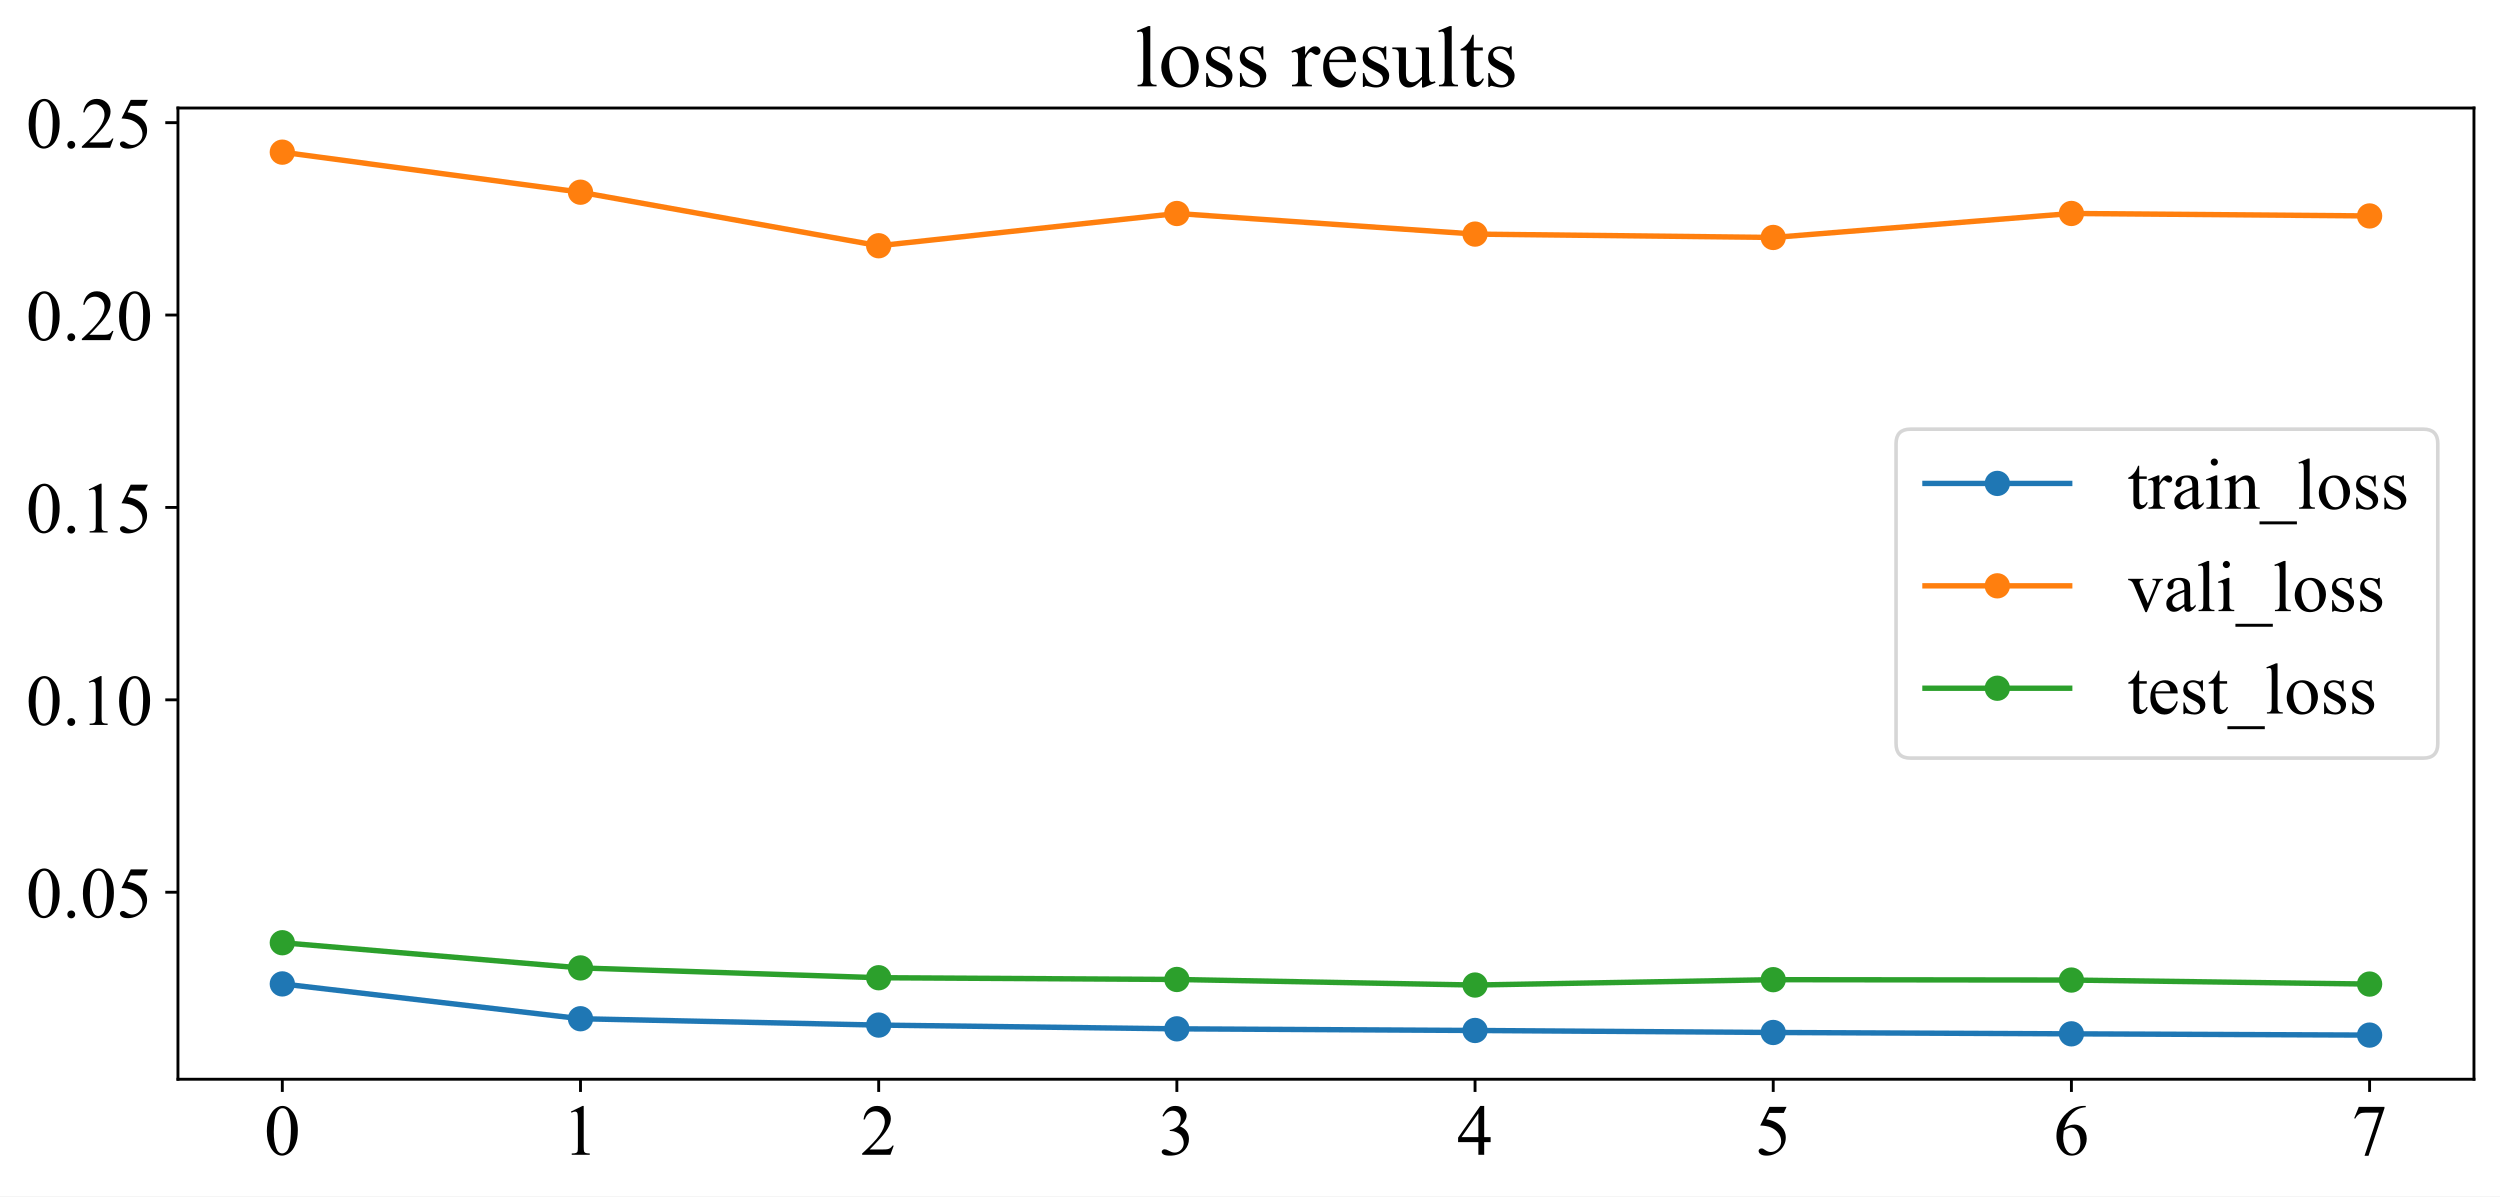
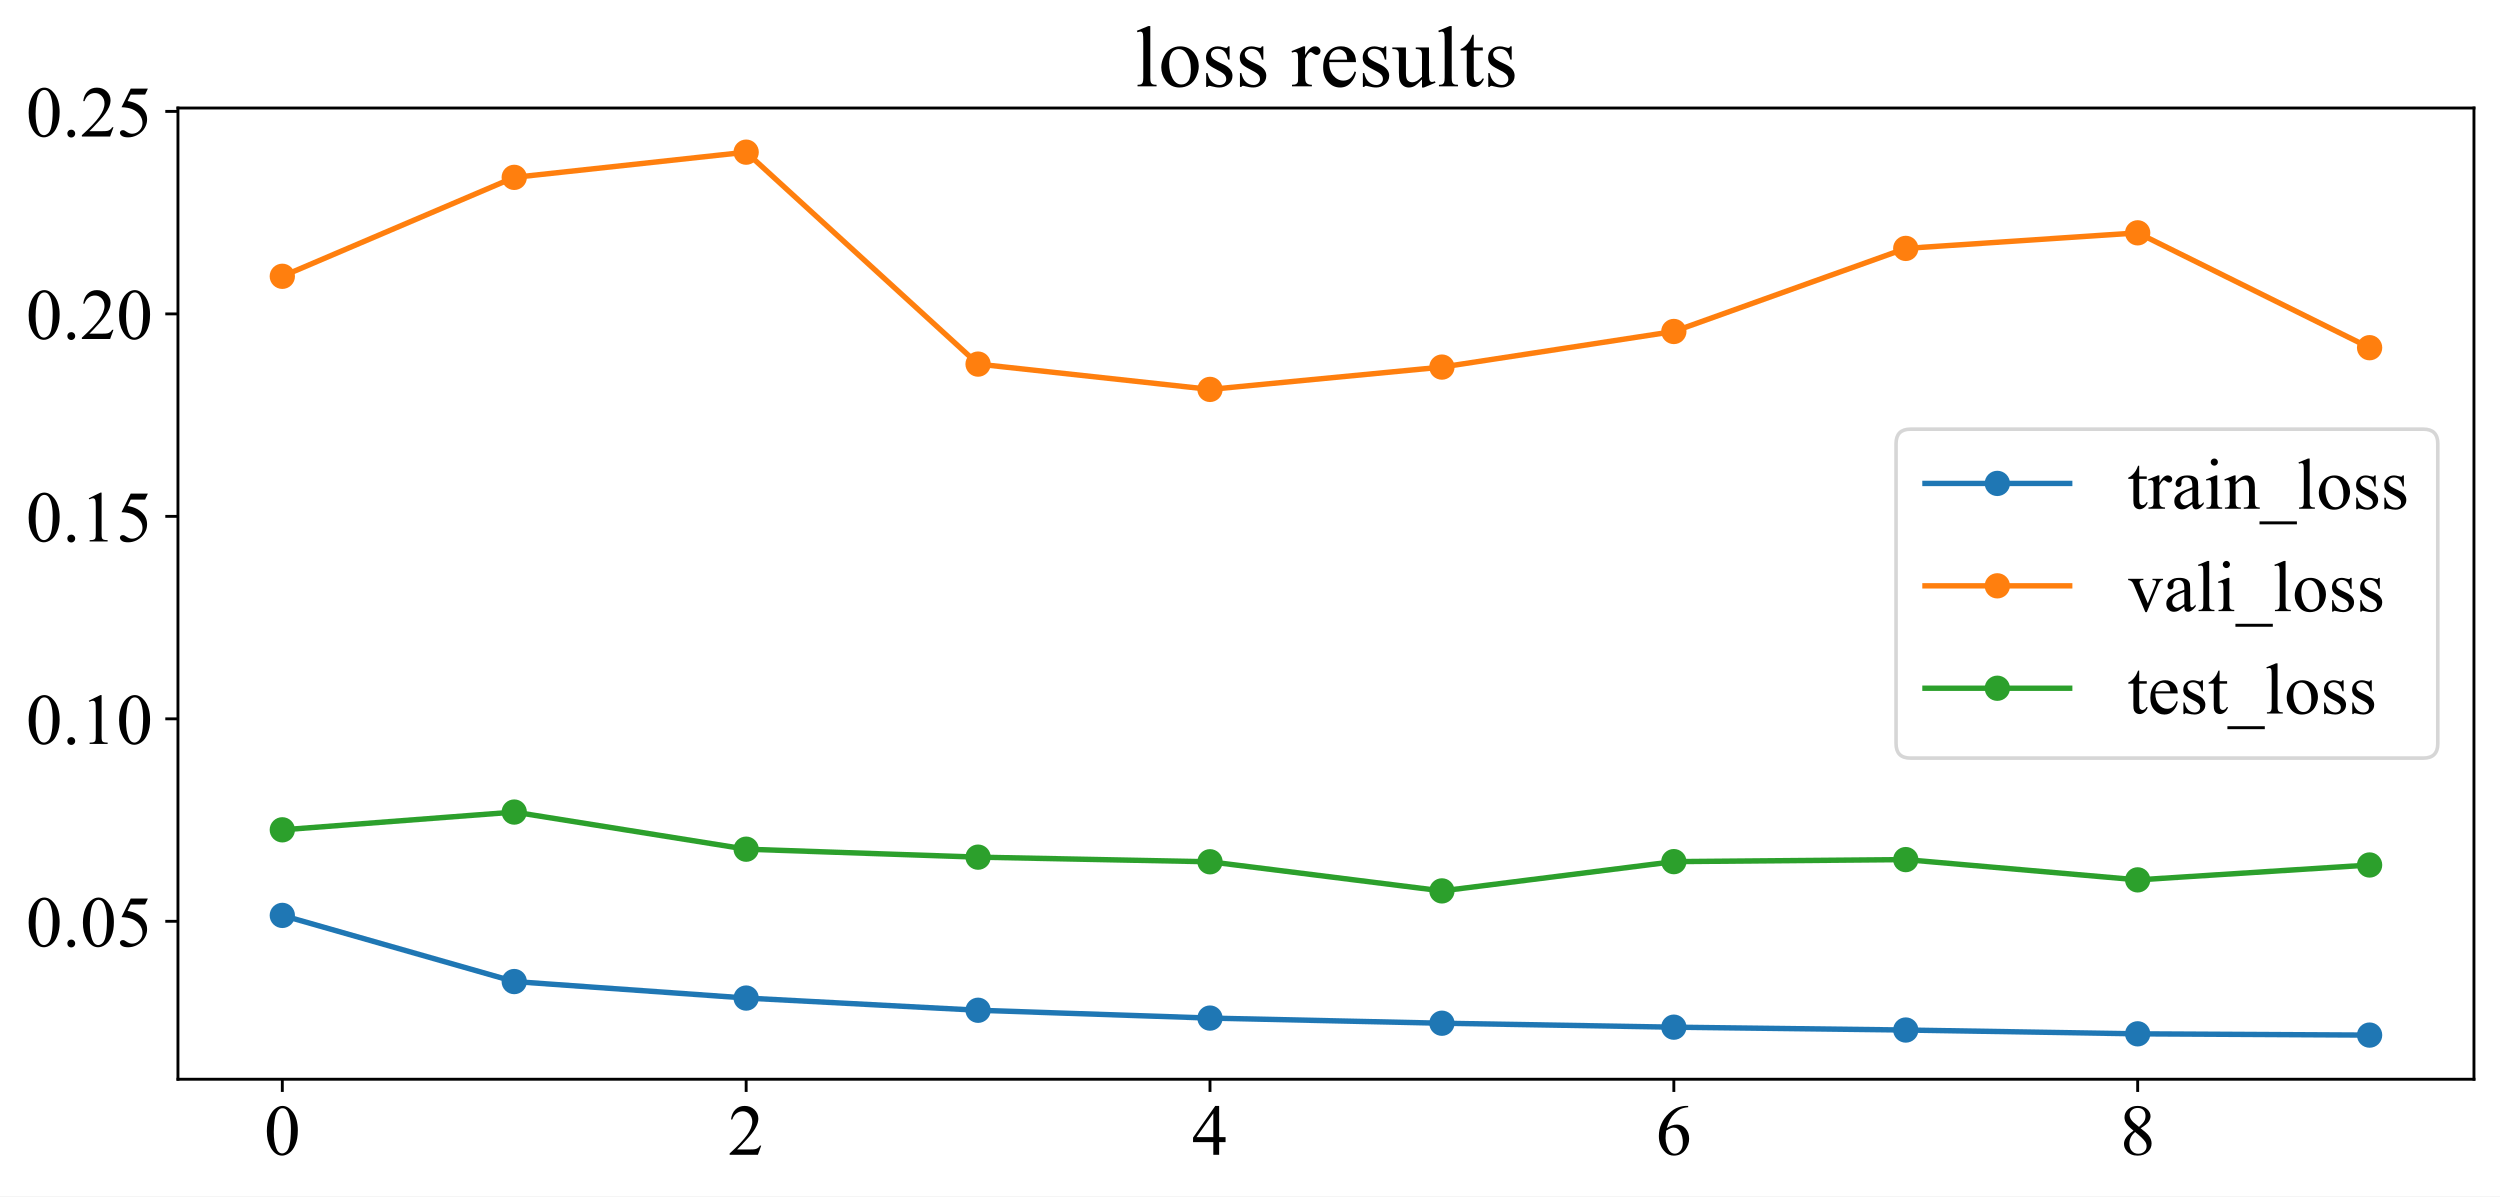
<svg xmlns="http://www.w3.org/2000/svg" xmlns:xlink="http://www.w3.org/1999/xlink" width="691.19pt" height="330.751pt" viewBox="0 0 691.19 330.751" version="1.1">
  <defs>
    <style type="text/css">*{stroke-linejoin: round; stroke-linecap: butt}</style>
  </defs>
  <g id="figure_1">
    <g id="patch_1">
      <path d="M 0 330.751  L 691.19 330.751  L 691.19 0  L 0 0  z " style="fill: #ffffff" />
    </g>
    <g id="axes_1">
      <g id="patch_2">
        <path d="M 49.2 298.385  L 683.99 298.385  L 683.99 29.865  L 49.2 29.865  z " style="fill: #ffffff" />
      </g>
      <g id="matplotlib.axis_1">
        <g id="xtick_1">
          <g id="line2d_1">
            <defs>
-               <path id="mb336180579" d="M 0 0  L 0 3.5  " style="stroke: #000000; stroke-width: 0.8" />
+               <path id="mb02d755577" d="M 0 0  L 0 3.5  " style="stroke: #000000; stroke-width: 0.8" />
            </defs>
            <g>
-               <use xlink:href="#mb336180579" x="78.054" y="298.385" style="stroke: #000000; stroke-width: 0.8" />
+               <use xlink:href="#mb02d755577" x="78.054" y="298.385" style="stroke: #000000; stroke-width: 0.8" />
            </g>
          </g>
          <g id="text_1">
            <g transform="translate(73.05409 319.2725) scale(0.2 -0.2)">
              <defs>
                <path id="TimesNewRomanPSMT-30" d="M 231 2094  Q 231 2819 450 3342  Q 669 3866 1031 4122  Q 1313 4325 1613 4325  Q 2100 4325 2488 3828  Q 2972 3213 2972 2159  Q 2972 1422 2759 906  Q 2547 391 2217 158  Q 1888 -75 1581 -75  Q 975 -75 572 641  Q 231 1244 231 2094  z M 844 2016  Q 844 1141 1059 588  Q 1238 122 1591 122  Q 1759 122 1940 273  Q 2122 425 2216 781  Q 2359 1319 2359 2297  Q 2359 3022 2209 3506  Q 2097 3866 1919 4016  Q 1791 4119 1609 4119  Q 1397 4119 1231 3928  Q 1006 3669 925 3112  Q 844 2556 844 2016  z " transform="scale(0.015625)" />
              </defs>
              <use xlink:href="#TimesNewRomanPSMT-30" />
            </g>
          </g>
        </g>
        <g id="xtick_2">
          <g id="line2d_2">
            <g>
-               <use xlink:href="#mb336180579" x="160.494" y="298.385" style="stroke: #000000; stroke-width: 0.8" />
+               <use xlink:href="#mb02d755577" x="206.294" y="298.385" style="stroke: #000000; stroke-width: 0.8" />
            </g>
          </g>
          <g id="text_2">
-             <g transform="translate(155.4944 319.2725) scale(0.2 -0.2)">
-               <defs>
-                 <path id="TimesNewRomanPSMT-31" d="M 750 3822  L 1781 4325  L 1884 4325  L 1884 747  Q 1884 391 1914 303  Q 1944 216 2037 169  Q 2131 122 2419 116  L 2419 0  L 825 0  L 825 116  Q 1125 122 1212 167  Q 1300 213 1334 289  Q 1369 366 1369 747  L 1369 3034  Q 1369 3497 1338 3628  Q 1316 3728 1258 3775  Q 1200 3822 1119 3822  Q 1003 3822 797 3725  L 750 3822  z " transform="scale(0.015625)" />
-               </defs>
-               <use xlink:href="#TimesNewRomanPSMT-31" />
+             <g transform="translate(201.2945 319.2725) scale(0.2 -0.2)">
+               <defs>
+                 <path id="TimesNewRomanPSMT-32" d="M 2934 816  L 2638 0  L 138 0  L 138 116  Q 1241 1122 1691 1759  Q 2141 2397 2141 2925  Q 2141 3328 1894 3587  Q 1647 3847 1303 3847  Q 991 3847 742 3664  Q 494 3481 375 3128  L 259 3128  Q 338 3706 661 4015  Q 984 4325 1469 4325  Q 1984 4325 2329 3994  Q 2675 3663 2675 3213  Q 2675 2891 2525 2569  Q 2294 2063 1775 1497  Q 997 647 803 472  L 1909 472  Q 2247 472 2383 497  Q 2519 522 2628 598  Q 2738 675 2819 816  L 2934 816  z " transform="scale(0.015625)" />
+               </defs>
+               <use xlink:href="#TimesNewRomanPSMT-32" />
            </g>
          </g>
        </g>
        <g id="xtick_3">
          <g id="line2d_3">
            <g>
-               <use xlink:href="#mb336180579" x="242.935" y="298.385" style="stroke: #000000; stroke-width: 0.8" />
+               <use xlink:href="#mb02d755577" x="334.535" y="298.385" style="stroke: #000000; stroke-width: 0.8" />
            </g>
          </g>
          <g id="text_3">
-             <g transform="translate(237.9346 319.2725) scale(0.2 -0.2)">
-               <defs>
-                 <path id="TimesNewRomanPSMT-32" d="M 2934 816  L 2638 0  L 138 0  L 138 116  Q 1241 1122 1691 1759  Q 2141 2397 2141 2925  Q 2141 3328 1894 3587  Q 1647 3847 1303 3847  Q 991 3847 742 3664  Q 494 3481 375 3128  L 259 3128  Q 338 3706 661 4015  Q 984 4325 1469 4325  Q 1984 4325 2329 3994  Q 2675 3663 2675 3213  Q 2675 2891 2525 2569  Q 2294 2063 1775 1497  Q 997 647 803 472  L 1909 472  Q 2247 472 2383 497  Q 2519 522 2628 598  Q 2738 675 2819 816  L 2934 816  z " transform="scale(0.015625)" />
-               </defs>
-               <use xlink:href="#TimesNewRomanPSMT-32" />
+             <g transform="translate(329.5349 319.2725) scale(0.2 -0.2)">
+               <defs>
+                 <path id="TimesNewRomanPSMT-34" d="M 2978 1563  L 2978 1119  L 2409 1119  L 2409 0  L 1894 0  L 1894 1119  L 100 1119  L 100 1519  L 2066 4325  L 2409 4325  L 2409 1563  L 2978 1563  z M 1894 1563  L 1894 3666  L 406 1563  L 1894 1563  z " transform="scale(0.015625)" />
+               </defs>
+               <use xlink:href="#TimesNewRomanPSMT-34" />
            </g>
          </g>
        </g>
        <g id="xtick_4">
          <g id="line2d_4">
            <g>
-               <use xlink:href="#mb336180579" x="325.375" y="298.385" style="stroke: #000000; stroke-width: 0.8" />
+               <use xlink:href="#mb02d755577" x="462.775" y="298.385" style="stroke: #000000; stroke-width: 0.8" />
            </g>
          </g>
          <g id="text_4">
-             <g transform="translate(320.3749 319.2725) scale(0.2 -0.2)">
-               <defs>
-                 <path id="TimesNewRomanPSMT-33" d="M 325 3431  Q 506 3859 782 4092  Q 1059 4325 1472 4325  Q 1981 4325 2253 3994  Q 2459 3747 2459 3466  Q 2459 3003 1878 2509  Q 2269 2356 2469 2072  Q 2669 1788 2669 1403  Q 2669 853 2319 450  Q 1863 -75 997 -75  Q 569 -75 414 31  Q 259 138 259 259  Q 259 350 332 419  Q 406 488 509 488  Q 588 488 669 463  Q 722 447 909 348  Q 1097 250 1169 231  Q 1284 197 1416 197  Q 1734 197 1970 444  Q 2206 691 2206 1028  Q 2206 1275 2097 1509  Q 2016 1684 1919 1775  Q 1784 1900 1550 2001  Q 1316 2103 1072 2103  L 972 2103  L 972 2197  Q 1219 2228 1467 2375  Q 1716 2522 1828 2728  Q 1941 2934 1941 3181  Q 1941 3503 1739 3701  Q 1538 3900 1238 3900  Q 753 3900 428 3381  L 325 3431  z " transform="scale(0.015625)" />
-               </defs>
-               <use xlink:href="#TimesNewRomanPSMT-33" />
+             <g transform="translate(457.7753 319.2725) scale(0.2 -0.2)">
+               <defs>
+                 <path id="TimesNewRomanPSMT-36" d="M 2869 4325  L 2869 4209  Q 2456 4169 2195 4045  Q 1934 3922 1679 3669  Q 1425 3416 1258 3105  Q 1091 2794 978 2366  Q 1428 2675 1881 2675  Q 2316 2675 2634 2325  Q 2953 1975 2953 1425  Q 2953 894 2631 456  Q 2244 -75 1606 -75  Q 1172 -75 869 213  Q 275 772 275 1663  Q 275 2231 503 2743  Q 731 3256 1154 3653  Q 1578 4050 1965 4187  Q 2353 4325 2688 4325  L 2869 4325  z M 925 2138  Q 869 1716 869 1456  Q 869 1156 980 804  Q 1091 453 1309 247  Q 1469 100 1697 100  Q 1969 100 2183 356  Q 2397 613 2397 1088  Q 2397 1622 2184 2012  Q 1972 2403 1581 2403  Q 1463 2403 1327 2353  Q 1191 2303 925 2138  z " transform="scale(0.015625)" />
+               </defs>
+               <use xlink:href="#TimesNewRomanPSMT-36" />
            </g>
          </g>
        </g>
        <g id="xtick_5">
          <g id="line2d_5">
            <g>
-               <use xlink:href="#mb336180579" x="407.815" y="298.385" style="stroke: #000000; stroke-width: 0.8" />
+               <use xlink:href="#mb02d755577" x="591.016" y="298.385" style="stroke: #000000; stroke-width: 0.8" />
            </g>
          </g>
          <g id="text_5">
-             <g transform="translate(402.8151 319.2725) scale(0.2 -0.2)">
-               <defs>
-                 <path id="TimesNewRomanPSMT-34" d="M 2978 1563  L 2978 1119  L 2409 1119  L 2409 0  L 1894 0  L 1894 1119  L 100 1119  L 100 1519  L 2066 4325  L 2409 4325  L 2409 1563  L 2978 1563  z M 1894 1563  L 1894 3666  L 406 1563  L 1894 1563  z " transform="scale(0.015625)" />
-               </defs>
-               <use xlink:href="#TimesNewRomanPSMT-34" />
-             </g>
-           </g>
-         </g>
-         <g id="xtick_6">
-           <g id="line2d_6">
-             <g>
-               <use xlink:href="#mb336180579" x="490.255" y="298.385" style="stroke: #000000; stroke-width: 0.8" />
-             </g>
-           </g>
-           <g id="text_6">
-             <g transform="translate(485.2554 319.2725) scale(0.2 -0.2)">
-               <defs>
-                 <path id="TimesNewRomanPSMT-35" d="M 2778 4238  L 2534 3706  L 1259 3706  L 981 3138  Q 1809 3016 2294 2522  Q 2709 2097 2709 1522  Q 2709 1188 2573 903  Q 2438 619 2231 419  Q 2025 219 1772 97  Q 1413 -75 1034 -75  Q 653 -75 479 54  Q 306 184 306 341  Q 306 428 378 495  Q 450 563 559 563  Q 641 563 702 538  Q 763 513 909 409  Q 1144 247 1384 247  Q 1750 247 2026 523  Q 2303 800 2303 1197  Q 2303 1581 2056 1914  Q 1809 2247 1375 2428  Q 1034 2569 447 2591  L 1259 4238  L 2778 4238  z " transform="scale(0.015625)" />
-               </defs>
-               <use xlink:href="#TimesNewRomanPSMT-35" />
-             </g>
-           </g>
-         </g>
-         <g id="xtick_7">
-           <g id="line2d_7">
-             <g>
-               <use xlink:href="#mb336180579" x="572.696" y="298.385" style="stroke: #000000; stroke-width: 0.8" />
-             </g>
-           </g>
-           <g id="text_7">
-             <g transform="translate(567.6956 319.2725) scale(0.2 -0.2)">
-               <defs>
-                 <path id="TimesNewRomanPSMT-36" d="M 2869 4325  L 2869 4209  Q 2456 4169 2195 4045  Q 1934 3922 1679 3669  Q 1425 3416 1258 3105  Q 1091 2794 978 2366  Q 1428 2675 1881 2675  Q 2316 2675 2634 2325  Q 2953 1975 2953 1425  Q 2953 894 2631 456  Q 2244 -75 1606 -75  Q 1172 -75 869 213  Q 275 772 275 1663  Q 275 2231 503 2743  Q 731 3256 1154 3653  Q 1578 4050 1965 4187  Q 2353 4325 2688 4325  L 2869 4325  z M 925 2138  Q 869 1716 869 1456  Q 869 1156 980 804  Q 1091 453 1309 247  Q 1469 100 1697 100  Q 1969 100 2183 356  Q 2397 613 2397 1088  Q 2397 1622 2184 2012  Q 1972 2403 1581 2403  Q 1463 2403 1327 2353  Q 1191 2303 925 2138  z " transform="scale(0.015625)" />
-               </defs>
-               <use xlink:href="#TimesNewRomanPSMT-36" />
-             </g>
-           </g>
-         </g>
-         <g id="xtick_8">
-           <g id="line2d_8">
-             <g>
-               <use xlink:href="#mb336180579" x="655.136" y="298.385" style="stroke: #000000; stroke-width: 0.8" />
-             </g>
-           </g>
-           <g id="text_8">
-             <g transform="translate(650.1359 319.2725) scale(0.2 -0.2)">
-               <defs>
-                 <path id="TimesNewRomanPSMT-37" d="M 644 4238  L 2916 4238  L 2916 4119  L 1503 -88  L 1153 -88  L 2419 3728  L 1253 3728  Q 900 3728 750 3644  Q 488 3500 328 3200  L 238 3234  L 644 4238  z " transform="scale(0.015625)" />
-               </defs>
-               <use xlink:href="#TimesNewRomanPSMT-37" />
+             <g transform="translate(586.0157 319.2725) scale(0.2 -0.2)">
+               <defs>
+                 <path id="TimesNewRomanPSMT-38" d="M 1228 2134  Q 725 2547 579 2797  Q 434 3047 434 3316  Q 434 3728 753 4026  Q 1072 4325 1600 4325  Q 2113 4325 2425 4047  Q 2738 3769 2738 3413  Q 2738 3175 2569 2928  Q 2400 2681 1866 2347  Q 2416 1922 2594 1678  Q 2831 1359 2831 1006  Q 2831 559 2490 242  Q 2150 -75 1597 -75  Q 994 -75 656 303  Q 388 606 388 966  Q 388 1247 577 1523  Q 766 1800 1228 2134  z M 1719 2469  Q 2094 2806 2194 3001  Q 2294 3197 2294 3444  Q 2294 3772 2109 3958  Q 1925 4144 1606 4144  Q 1288 4144 1088 3959  Q 888 3775 888 3528  Q 888 3366 970 3203  Q 1053 3041 1206 2894  L 1719 2469  z M 1375 2016  Q 1116 1797 991 1539  Q 866 1281 866 981  Q 866 578 1086 336  Q 1306 94 1647 94  Q 1984 94 2187 284  Q 2391 475 2391 747  Q 2391 972 2272 1150  Q 2050 1481 1375 2016  z " transform="scale(0.015625)" />
+               </defs>
+               <use xlink:href="#TimesNewRomanPSMT-38" />
            </g>
          </g>
        </g>
      </g>
      <g id="matplotlib.axis_2">
        <g id="ytick_1">
-           <g id="line2d_9">
+           <g id="line2d_6">
            <defs>
-               <path id="m13e92a1ecd" d="M 0 0  L -3.5 0  " style="stroke: #000000; stroke-width: 0.8" />
+               <path id="m0431f775ed" d="M 0 0  L -3.5 0  " style="stroke: #000000; stroke-width: 0.8" />
            </defs>
            <g>
-               <use xlink:href="#m13e92a1ecd" x="49.2" y="246.677" style="stroke: #000000; stroke-width: 0.8" />
-             </g>
-           </g>
-           <g id="text_9">
-             <g transform="translate(7.2 253.6205) scale(0.2 -0.2)">
+               <use xlink:href="#m0431f775ed" x="49.2" y="254.72" style="stroke: #000000; stroke-width: 0.8" />
+             </g>
+           </g>
+           <g id="text_6">
+             <g transform="translate(7.2 261.6641) scale(0.2 -0.2)">
              <defs>
                <path id="TimesNewRomanPSMT-2e" d="M 800 606  Q 947 606 1047 504  Q 1147 403 1147 259  Q 1147 116 1045 14  Q 944 -88 800 -88  Q 656 -88 554 14  Q 453 116 453 259  Q 453 406 554 506  Q 656 606 800 606  z " transform="scale(0.015625)" />
+                 <path id="TimesNewRomanPSMT-35" d="M 2778 4238  L 2534 3706  L 1259 3706  L 981 3138  Q 1809 3016 2294 2522  Q 2709 2097 2709 1522  Q 2709 1188 2573 903  Q 2438 619 2231 419  Q 2025 219 1772 97  Q 1413 -75 1034 -75  Q 653 -75 479 54  Q 306 184 306 341  Q 306 428 378 495  Q 450 563 559 563  Q 641 563 702 538  Q 763 513 909 409  Q 1144 247 1384 247  Q 1750 247 2026 523  Q 2303 800 2303 1197  Q 2303 1581 2056 1914  Q 1809 2247 1375 2428  Q 1034 2569 447 2591  L 1259 4238  L 2778 4238  z " transform="scale(0.015625)" />
              </defs>
              <use xlink:href="#TimesNewRomanPSMT-30" />
              <use xlink:href="#TimesNewRomanPSMT-2e" x="50" />
              <use xlink:href="#TimesNewRomanPSMT-30" x="75" />
              <use xlink:href="#TimesNewRomanPSMT-35" x="125" />
            </g>
          </g>
        </g>
        <g id="ytick_2">
-           <g id="line2d_10">
-             <g>
-               <use xlink:href="#m13e92a1ecd" x="49.2" y="193.486" style="stroke: #000000; stroke-width: 0.8" />
-             </g>
-           </g>
-           <g id="text_10">
-             <g transform="translate(7.2 200.4293) scale(0.2 -0.2)">
+           <g id="line2d_7">
+             <g>
+               <use xlink:href="#m0431f775ed" x="49.2" y="198.74" style="stroke: #000000; stroke-width: 0.8" />
+             </g>
+           </g>
+           <g id="text_7">
+             <g transform="translate(7.2 205.684) scale(0.2 -0.2)">
+               <defs>
+                 <path id="TimesNewRomanPSMT-31" d="M 750 3822  L 1781 4325  L 1884 4325  L 1884 747  Q 1884 391 1914 303  Q 1944 216 2037 169  Q 2131 122 2419 116  L 2419 0  L 825 0  L 825 116  Q 1125 122 1212 167  Q 1300 213 1334 289  Q 1369 366 1369 747  L 1369 3034  Q 1369 3497 1338 3628  Q 1316 3728 1258 3775  Q 1200 3822 1119 3822  Q 1003 3822 797 3725  L 750 3822  z " transform="scale(0.015625)" />
+               </defs>
              <use xlink:href="#TimesNewRomanPSMT-30" />
              <use xlink:href="#TimesNewRomanPSMT-2e" x="50" />
              <use xlink:href="#TimesNewRomanPSMT-31" x="75" />
              <use xlink:href="#TimesNewRomanPSMT-30" x="125" />
            </g>
          </g>
        </g>
        <g id="ytick_3">
-           <g id="line2d_11">
-             <g>
-               <use xlink:href="#m13e92a1ecd" x="49.2" y="140.294" style="stroke: #000000; stroke-width: 0.8" />
-             </g>
-           </g>
-           <g id="text_11">
-             <g transform="translate(7.2 147.2381) scale(0.2 -0.2)">
+           <g id="line2d_8">
+             <g>
+               <use xlink:href="#m0431f775ed" x="49.2" y="142.76" style="stroke: #000000; stroke-width: 0.8" />
+             </g>
+           </g>
+           <g id="text_8">
+             <g transform="translate(7.2 149.704) scale(0.2 -0.2)">
              <use xlink:href="#TimesNewRomanPSMT-30" />
              <use xlink:href="#TimesNewRomanPSMT-2e" x="50" />
              <use xlink:href="#TimesNewRomanPSMT-31" x="75" />
              <use xlink:href="#TimesNewRomanPSMT-35" x="125" />
            </g>
          </g>
        </g>
        <g id="ytick_4">
-           <g id="line2d_12">
-             <g>
-               <use xlink:href="#m13e92a1ecd" x="49.2" y="87.103" style="stroke: #000000; stroke-width: 0.8" />
-             </g>
-           </g>
-           <g id="text_12">
-             <g transform="translate(7.2 94.04691) scale(0.2 -0.2)">
+           <g id="line2d_9">
+             <g>
+               <use xlink:href="#m0431f775ed" x="49.2" y="86.78" style="stroke: #000000; stroke-width: 0.8" />
+             </g>
+           </g>
+           <g id="text_9">
+             <g transform="translate(7.2 93.72403) scale(0.2 -0.2)">
              <use xlink:href="#TimesNewRomanPSMT-30" />
              <use xlink:href="#TimesNewRomanPSMT-2e" x="50" />
              <use xlink:href="#TimesNewRomanPSMT-32" x="75" />
              <use xlink:href="#TimesNewRomanPSMT-30" x="125" />
            </g>
          </g>
        </g>
        <g id="ytick_5">
-           <g id="line2d_13">
-             <g>
-               <use xlink:href="#m13e92a1ecd" x="49.2" y="33.912" style="stroke: #000000; stroke-width: 0.8" />
-             </g>
-           </g>
-           <g id="text_13">
-             <g transform="translate(7.2 40.85572) scale(0.2 -0.2)">
+           <g id="line2d_10">
+             <g>
+               <use xlink:href="#m0431f775ed" x="49.2" y="30.8" style="stroke: #000000; stroke-width: 0.8" />
+             </g>
+           </g>
+           <g id="text_10">
+             <g transform="translate(7.2 37.74402) scale(0.2 -0.2)">
              <use xlink:href="#TimesNewRomanPSMT-30" />
              <use xlink:href="#TimesNewRomanPSMT-2e" x="50" />
              <use xlink:href="#TimesNewRomanPSMT-32" x="75" />
              <use xlink:href="#TimesNewRomanPSMT-35" x="125" />
            </g>
          </g>
        </g>
      </g>
-       <g id="line2d_14">
-         <path d="M 78.054 272.028  L 160.494 281.656  L 242.935 283.41  L 325.375 284.446  L 407.815 284.901  L 490.255 285.456  L 572.696 285.83  L 655.136 286.18  " clip-path="url(#p2f3fef5f95)" style="fill: none; stroke: #1f77b4; stroke-width: 1.5; stroke-linecap: square" />
+       <g id="line2d_11">
+         <path d="M 78.054 253.087  L 142.174 271.376  L 206.294 275.94  L 270.415 279.314  L 334.535 281.478  L 398.655 282.897  L 462.775 283.989  L 526.896 284.778  L 591.016 285.828  L 655.136 286.18  " clip-path="url(#p3ea1b16c98)" style="fill: none; stroke: #1f77b4; stroke-width: 1.5; stroke-linecap: square" />
        <defs>
-           <path id="m067b4cfa08" d="M 0 3  C 0.796 3 1.559 2.684 2.121 2.121  C 2.684 1.559 3 0.796 3 0  C 3 -0.796 2.684 -1.559 2.121 -2.121  C 1.559 -2.684 0.796 -3 0 -3  C -0.796 -3 -1.559 -2.684 -2.121 -2.121  C -2.684 -1.559 -3 -0.796 -3 0  C -3 0.796 -2.684 1.559 -2.121 2.121  C -1.559 2.684 -0.796 3 0 3  z " style="stroke: #1f77b4" />
+           <path id="m8e8e28ee5b" d="M 0 3  C 0.796 3 1.559 2.684 2.121 2.121  C 2.684 1.559 3 0.796 3 0  C 3 -0.796 2.684 -1.559 2.121 -2.121  C 1.559 -2.684 0.796 -3 0 -3  C -0.796 -3 -1.559 -2.684 -2.121 -2.121  C -2.684 -1.559 -3 -0.796 -3 0  C -3 0.796 -2.684 1.559 -2.121 2.121  C -1.559 2.684 -0.796 3 0 3  z " style="stroke: #1f77b4" />
        </defs>
-         <g clip-path="url(#p2f3fef5f95)">
-           <use xlink:href="#m067b4cfa08" x="78.054" y="272.028" style="fill: #1f77b4; stroke: #1f77b4" />
-           <use xlink:href="#m067b4cfa08" x="160.494" y="281.656" style="fill: #1f77b4; stroke: #1f77b4" />
-           <use xlink:href="#m067b4cfa08" x="242.935" y="283.41" style="fill: #1f77b4; stroke: #1f77b4" />
-           <use xlink:href="#m067b4cfa08" x="325.375" y="284.446" style="fill: #1f77b4; stroke: #1f77b4" />
-           <use xlink:href="#m067b4cfa08" x="407.815" y="284.901" style="fill: #1f77b4; stroke: #1f77b4" />
-           <use xlink:href="#m067b4cfa08" x="490.255" y="285.456" style="fill: #1f77b4; stroke: #1f77b4" />
-           <use xlink:href="#m067b4cfa08" x="572.696" y="285.83" style="fill: #1f77b4; stroke: #1f77b4" />
-           <use xlink:href="#m067b4cfa08" x="655.136" y="286.18" style="fill: #1f77b4; stroke: #1f77b4" />
-         </g>
-       </g>
-       <g id="line2d_15">
-         <path d="M 78.054 42.07  L 160.494 53.14  L 242.935 67.942  L 325.375 59.027  L 407.815 64.722  L 490.255 65.652  L 572.696 59.017  L 655.136 59.703  " clip-path="url(#p2f3fef5f95)" style="fill: none; stroke: #ff7f0e; stroke-width: 1.5; stroke-linecap: square" />
+         <g clip-path="url(#p3ea1b16c98)">
+           <use xlink:href="#m8e8e28ee5b" x="78.054" y="253.087" style="fill: #1f77b4; stroke: #1f77b4" />
+           <use xlink:href="#m8e8e28ee5b" x="142.174" y="271.376" style="fill: #1f77b4; stroke: #1f77b4" />
+           <use xlink:href="#m8e8e28ee5b" x="206.294" y="275.94" style="fill: #1f77b4; stroke: #1f77b4" />
+           <use xlink:href="#m8e8e28ee5b" x="270.415" y="279.314" style="fill: #1f77b4; stroke: #1f77b4" />
+           <use xlink:href="#m8e8e28ee5b" x="334.535" y="281.478" style="fill: #1f77b4; stroke: #1f77b4" />
+           <use xlink:href="#m8e8e28ee5b" x="398.655" y="282.897" style="fill: #1f77b4; stroke: #1f77b4" />
+           <use xlink:href="#m8e8e28ee5b" x="462.775" y="283.989" style="fill: #1f77b4; stroke: #1f77b4" />
+           <use xlink:href="#m8e8e28ee5b" x="526.896" y="284.778" style="fill: #1f77b4; stroke: #1f77b4" />
+           <use xlink:href="#m8e8e28ee5b" x="591.016" y="285.828" style="fill: #1f77b4; stroke: #1f77b4" />
+           <use xlink:href="#m8e8e28ee5b" x="655.136" y="286.18" style="fill: #1f77b4; stroke: #1f77b4" />
+         </g>
+       </g>
+       <g id="line2d_12">
+         <path d="M 78.054 76.389  L 142.174 49.037  L 206.294 42.07  L 270.415 100.667  L 334.535 107.662  L 398.655 101.491  L 462.775 91.647  L 526.896 68.679  L 591.016 64.373  L 655.136 96.13  " clip-path="url(#p3ea1b16c98)" style="fill: none; stroke: #ff7f0e; stroke-width: 1.5; stroke-linecap: square" />
        <defs>
-           <path id="m6909555079" d="M 0 3  C 0.796 3 1.559 2.684 2.121 2.121  C 2.684 1.559 3 0.796 3 0  C 3 -0.796 2.684 -1.559 2.121 -2.121  C 1.559 -2.684 0.796 -3 0 -3  C -0.796 -3 -1.559 -2.684 -2.121 -2.121  C -2.684 -1.559 -3 -0.796 -3 0  C -3 0.796 -2.684 1.559 -2.121 2.121  C -1.559 2.684 -0.796 3 0 3  z " style="stroke: #ff7f0e" />
+           <path id="m038ac52a9f" d="M 0 3  C 0.796 3 1.559 2.684 2.121 2.121  C 2.684 1.559 3 0.796 3 0  C 3 -0.796 2.684 -1.559 2.121 -2.121  C 1.559 -2.684 0.796 -3 0 -3  C -0.796 -3 -1.559 -2.684 -2.121 -2.121  C -2.684 -1.559 -3 -0.796 -3 0  C -3 0.796 -2.684 1.559 -2.121 2.121  C -1.559 2.684 -0.796 3 0 3  z " style="stroke: #ff7f0e" />
        </defs>
-         <g clip-path="url(#p2f3fef5f95)">
-           <use xlink:href="#m6909555079" x="78.054" y="42.07" style="fill: #ff7f0e; stroke: #ff7f0e" />
-           <use xlink:href="#m6909555079" x="160.494" y="53.14" style="fill: #ff7f0e; stroke: #ff7f0e" />
-           <use xlink:href="#m6909555079" x="242.935" y="67.942" style="fill: #ff7f0e; stroke: #ff7f0e" />
-           <use xlink:href="#m6909555079" x="325.375" y="59.027" style="fill: #ff7f0e; stroke: #ff7f0e" />
-           <use xlink:href="#m6909555079" x="407.815" y="64.722" style="fill: #ff7f0e; stroke: #ff7f0e" />
-           <use xlink:href="#m6909555079" x="490.255" y="65.652" style="fill: #ff7f0e; stroke: #ff7f0e" />
-           <use xlink:href="#m6909555079" x="572.696" y="59.017" style="fill: #ff7f0e; stroke: #ff7f0e" />
-           <use xlink:href="#m6909555079" x="655.136" y="59.703" style="fill: #ff7f0e; stroke: #ff7f0e" />
-         </g>
-       </g>
-       <g id="line2d_16">
-         <path d="M 78.054 260.643  L 160.494 267.609  L 242.935 270.32  L 325.375 270.801  L 407.815 272.34  L 490.255 270.856  L 572.696 270.962  L 655.136 272.072  " clip-path="url(#p2f3fef5f95)" style="fill: none; stroke: #2ca02c; stroke-width: 1.5; stroke-linecap: square" />
+         <g clip-path="url(#p3ea1b16c98)">
+           <use xlink:href="#m038ac52a9f" x="78.054" y="76.389" style="fill: #ff7f0e; stroke: #ff7f0e" />
+           <use xlink:href="#m038ac52a9f" x="142.174" y="49.037" style="fill: #ff7f0e; stroke: #ff7f0e" />
+           <use xlink:href="#m038ac52a9f" x="206.294" y="42.07" style="fill: #ff7f0e; stroke: #ff7f0e" />
+           <use xlink:href="#m038ac52a9f" x="270.415" y="100.667" style="fill: #ff7f0e; stroke: #ff7f0e" />
+           <use xlink:href="#m038ac52a9f" x="334.535" y="107.662" style="fill: #ff7f0e; stroke: #ff7f0e" />
+           <use xlink:href="#m038ac52a9f" x="398.655" y="101.491" style="fill: #ff7f0e; stroke: #ff7f0e" />
+           <use xlink:href="#m038ac52a9f" x="462.775" y="91.647" style="fill: #ff7f0e; stroke: #ff7f0e" />
+           <use xlink:href="#m038ac52a9f" x="526.896" y="68.679" style="fill: #ff7f0e; stroke: #ff7f0e" />
+           <use xlink:href="#m038ac52a9f" x="591.016" y="64.373" style="fill: #ff7f0e; stroke: #ff7f0e" />
+           <use xlink:href="#m038ac52a9f" x="655.136" y="96.13" style="fill: #ff7f0e; stroke: #ff7f0e" />
+         </g>
+       </g>
+       <g id="line2d_13">
+         <path d="M 78.054 229.424  L 142.174 224.516  L 206.294 234.782  L 270.415 236.983  L 334.535 238.263  L 398.655 246.313  L 462.775 238.221  L 526.896 237.659  L 591.016 243.264  L 655.136 239.149  " clip-path="url(#p3ea1b16c98)" style="fill: none; stroke: #2ca02c; stroke-width: 1.5; stroke-linecap: square" />
        <defs>
-           <path id="m7a4fba3655" d="M 0 3  C 0.796 3 1.559 2.684 2.121 2.121  C 2.684 1.559 3 0.796 3 0  C 3 -0.796 2.684 -1.559 2.121 -2.121  C 1.559 -2.684 0.796 -3 0 -3  C -0.796 -3 -1.559 -2.684 -2.121 -2.121  C -2.684 -1.559 -3 -0.796 -3 0  C -3 0.796 -2.684 1.559 -2.121 2.121  C -1.559 2.684 -0.796 3 0 3  z " style="stroke: #2ca02c" />
+           <path id="m2f3aeb2bf8" d="M 0 3  C 0.796 3 1.559 2.684 2.121 2.121  C 2.684 1.559 3 0.796 3 0  C 3 -0.796 2.684 -1.559 2.121 -2.121  C 1.559 -2.684 0.796 -3 0 -3  C -0.796 -3 -1.559 -2.684 -2.121 -2.121  C -2.684 -1.559 -3 -0.796 -3 0  C -3 0.796 -2.684 1.559 -2.121 2.121  C -1.559 2.684 -0.796 3 0 3  z " style="stroke: #2ca02c" />
        </defs>
-         <g clip-path="url(#p2f3fef5f95)">
-           <use xlink:href="#m7a4fba3655" x="78.054" y="260.643" style="fill: #2ca02c; stroke: #2ca02c" />
-           <use xlink:href="#m7a4fba3655" x="160.494" y="267.609" style="fill: #2ca02c; stroke: #2ca02c" />
-           <use xlink:href="#m7a4fba3655" x="242.935" y="270.32" style="fill: #2ca02c; stroke: #2ca02c" />
-           <use xlink:href="#m7a4fba3655" x="325.375" y="270.801" style="fill: #2ca02c; stroke: #2ca02c" />
-           <use xlink:href="#m7a4fba3655" x="407.815" y="272.34" style="fill: #2ca02c; stroke: #2ca02c" />
-           <use xlink:href="#m7a4fba3655" x="490.255" y="270.856" style="fill: #2ca02c; stroke: #2ca02c" />
-           <use xlink:href="#m7a4fba3655" x="572.696" y="270.962" style="fill: #2ca02c; stroke: #2ca02c" />
-           <use xlink:href="#m7a4fba3655" x="655.136" y="272.072" style="fill: #2ca02c; stroke: #2ca02c" />
+         <g clip-path="url(#p3ea1b16c98)">
+           <use xlink:href="#m2f3aeb2bf8" x="78.054" y="229.424" style="fill: #2ca02c; stroke: #2ca02c" />
+           <use xlink:href="#m2f3aeb2bf8" x="142.174" y="224.516" style="fill: #2ca02c; stroke: #2ca02c" />
+           <use xlink:href="#m2f3aeb2bf8" x="206.294" y="234.782" style="fill: #2ca02c; stroke: #2ca02c" />
+           <use xlink:href="#m2f3aeb2bf8" x="270.415" y="236.983" style="fill: #2ca02c; stroke: #2ca02c" />
+           <use xlink:href="#m2f3aeb2bf8" x="334.535" y="238.263" style="fill: #2ca02c; stroke: #2ca02c" />
+           <use xlink:href="#m2f3aeb2bf8" x="398.655" y="246.313" style="fill: #2ca02c; stroke: #2ca02c" />
+           <use xlink:href="#m2f3aeb2bf8" x="462.775" y="238.221" style="fill: #2ca02c; stroke: #2ca02c" />
+           <use xlink:href="#m2f3aeb2bf8" x="526.896" y="237.659" style="fill: #2ca02c; stroke: #2ca02c" />
+           <use xlink:href="#m2f3aeb2bf8" x="591.016" y="243.264" style="fill: #2ca02c; stroke: #2ca02c" />
+           <use xlink:href="#m2f3aeb2bf8" x="655.136" y="239.149" style="fill: #2ca02c; stroke: #2ca02c" />
        </g>
      </g>
      <g id="patch_3">
        <path d="M 49.2 298.385  L 49.2 29.865  " style="fill: none; stroke: #000000; stroke-width: 0.8; stroke-linejoin: miter; stroke-linecap: square" />
      </g>
      <g id="patch_4">
        <path d="M 683.99 298.385  L 683.99 29.865  " style="fill: none; stroke: #000000; stroke-width: 0.8; stroke-linejoin: miter; stroke-linecap: square" />
      </g>
      <g id="patch_5">
        <path d="M 49.2 298.385  L 683.99 298.385  " style="fill: none; stroke: #000000; stroke-width: 0.8; stroke-linejoin: miter; stroke-linecap: square" />
      </g>
      <g id="patch_6">
        <path d="M 49.2 29.865  L 683.99 29.865  " style="fill: none; stroke: #000000; stroke-width: 0.8; stroke-linejoin: miter; stroke-linecap: square" />
      </g>
-       <g id="text_14">
+       <g id="text_11">
        <g transform="translate(313.5888 23.865) scale(0.24 -0.24)">
          <defs>
            <path id="TimesNewRomanPSMT-6c" d="M 1184 4444  L 1184 647  Q 1184 378 1223 290  Q 1263 203 1344 158  Q 1425 113 1647 113  L 1647 0  L 244 0  L 244 113  Q 441 113 512 153  Q 584 194 625 287  Q 666 381 666 647  L 666 3247  Q 666 3731 644 3842  Q 622 3953 573 3993  Q 525 4034 450 4034  Q 369 4034 244 3984  L 191 4094  L 1044 4444  L 1184 4444  z " transform="scale(0.015625)" />
            <path id="TimesNewRomanPSMT-6f" d="M 1600 2947  Q 2250 2947 2644 2453  Q 2978 2031 2978 1484  Q 2978 1100 2793 706  Q 2609 313 2286 112  Q 1963 -88 1566 -88  Q 919 -88 538 428  Q 216 863 216 1403  Q 216 1797 411 2186  Q 606 2575 925 2761  Q 1244 2947 1600 2947  z M 1503 2744  Q 1338 2744 1170 2645  Q 1003 2547 900 2300  Q 797 2053 797 1666  Q 797 1041 1045 587  Q 1294 134 1700 134  Q 2003 134 2200 384  Q 2397 634 2397 1244  Q 2397 2006 2069 2444  Q 1847 2744 1503 2744  z " transform="scale(0.015625)" />
            <path id="TimesNewRomanPSMT-73" d="M 2050 2947  L 2050 1972  L 1947 1972  Q 1828 2431 1642 2597  Q 1456 2763 1169 2763  Q 950 2763 815 2647  Q 681 2531 681 2391  Q 681 2216 781 2091  Q 878 1963 1175 1819  L 1631 1597  Q 2266 1288 2266 781  Q 2266 391 1970 151  Q 1675 -88 1309 -88  Q 1047 -88 709 6  Q 606 38 541 38  Q 469 38 428 -44  L 325 -44  L 325 978  L 428 978  Q 516 541 762 319  Q 1009 97 1316 97  Q 1531 97 1667 223  Q 1803 350 1803 528  Q 1803 744 1651 891  Q 1500 1038 1047 1263  Q 594 1488 453 1669  Q 313 1847 313 2119  Q 313 2472 555 2709  Q 797 2947 1181 2947  Q 1350 2947 1591 2875  Q 1750 2828 1803 2828  Q 1853 2828 1881 2850  Q 1909 2872 1947 2947  L 2050 2947  z " transform="scale(0.015625)" />
            <path id="TimesNewRomanPSMT-20" transform="scale(0.015625)" />
            <path id="TimesNewRomanPSMT-72" d="M 1038 2947  L 1038 2303  Q 1397 2947 1775 2947  Q 1947 2947 2059 2842  Q 2172 2738 2172 2600  Q 2172 2478 2090 2393  Q 2009 2309 1897 2309  Q 1788 2309 1652 2417  Q 1516 2525 1450 2525  Q 1394 2525 1328 2463  Q 1188 2334 1038 2041  L 1038 669  Q 1038 431 1097 309  Q 1138 225 1241 169  Q 1344 113 1538 113  L 1538 0  L 72 0  L 72 113  Q 291 113 397 181  Q 475 231 506 341  Q 522 394 522 644  L 522 1753  Q 522 2253 501 2348  Q 481 2444 426 2487  Q 372 2531 291 2531  Q 194 2531 72 2484  L 41 2597  L 906 2947  L 1038 2947  z " transform="scale(0.015625)" />
            <path id="TimesNewRomanPSMT-65" d="M 681 1784  Q 678 1147 991 784  Q 1303 422 1725 422  Q 2006 422 2214 576  Q 2422 731 2563 1106  L 2659 1044  Q 2594 616 2278 264  Q 1963 -88 1488 -88  Q 972 -88 605 314  Q 238 716 238 1394  Q 238 2128 614 2539  Q 991 2950 1559 2950  Q 2041 2950 2350 2633  Q 2659 2316 2659 1784  L 681 1784  z M 681 1966  L 2006 1966  Q 1991 2241 1941 2353  Q 1863 2528 1708 2628  Q 1553 2728 1384 2728  Q 1125 2728 920 2526  Q 716 2325 681 1966  z " transform="scale(0.015625)" />
            <path id="TimesNewRomanPSMT-75" d="M 2709 2863  L 2709 1128  Q 2709 631 2732 520  Q 2756 409 2807 365  Q 2859 322 2928 322  Q 3025 322 3147 375  L 3191 266  L 2334 -88  L 2194 -88  L 2194 519  Q 1825 119 1631 15  Q 1438 -88 1222 -88  Q 981 -88 804 51  Q 628 191 559 409  Q 491 628 491 1028  L 491 2306  Q 491 2509 447 2587  Q 403 2666 317 2708  Q 231 2750 6 2747  L 6 2863  L 1009 2863  L 1009 947  Q 1009 547 1148 422  Q 1288 297 1484 297  Q 1619 297 1789 381  Q 1959 466 2194 703  L 2194 2325  Q 2194 2569 2105 2655  Q 2016 2741 1734 2747  L 1734 2863  L 2709 2863  z " transform="scale(0.015625)" />
            <path id="TimesNewRomanPSMT-74" d="M 1031 3803  L 1031 2863  L 1700 2863  L 1700 2644  L 1031 2644  L 1031 788  Q 1031 509 1111 412  Q 1191 316 1316 316  Q 1419 316 1516 380  Q 1613 444 1666 569  L 1788 569  Q 1678 263 1478 108  Q 1278 -47 1066 -47  Q 922 -47 784 33  Q 647 113 581 261  Q 516 409 516 719  L 516 2644  L 63 2644  L 63 2747  Q 234 2816 414 2980  Q 594 3144 734 3369  Q 806 3488 934 3803  L 1031 3803  z " transform="scale(0.015625)" />
          </defs>
          <use xlink:href="#TimesNewRomanPSMT-6c" />
          <use xlink:href="#TimesNewRomanPSMT-6f" x="27.783" />
          <use xlink:href="#TimesNewRomanPSMT-73" x="77.783" />
          <use xlink:href="#TimesNewRomanPSMT-73" x="116.699" />
          <use xlink:href="#TimesNewRomanPSMT-20" x="155.615" />
          <use xlink:href="#TimesNewRomanPSMT-72" x="180.615" />
          <use xlink:href="#TimesNewRomanPSMT-65" x="213.916" />
          <use xlink:href="#TimesNewRomanPSMT-73" x="258.301" />
          <use xlink:href="#TimesNewRomanPSMT-75" x="297.217" />
          <use xlink:href="#TimesNewRomanPSMT-6c" x="347.217" />
          <use xlink:href="#TimesNewRomanPSMT-74" x="375" />
          <use xlink:href="#TimesNewRomanPSMT-73" x="402.783" />
        </g>
      </g>
      <g id="legend_1">
        <g id="patch_7">
          <path d="M 528.215 209.598  L 669.99 209.598  Q 673.99 209.598 673.99 205.598  L 673.99 122.652  Q 673.99 118.652 669.99 118.652  L 528.215 118.652  Q 524.215 118.652 524.215 122.652  L 524.215 205.598  Q 524.215 209.598 528.215 209.598  z " style="fill: #ffffff; opacity: 0.8; stroke: #cccccc; stroke-linejoin: miter" />
        </g>
-         <g id="line2d_17">
+         <g id="line2d_14">
          <path d="M 532.215 133.652  L 552.215 133.652  L 572.215 133.652  " style="fill: none; stroke: #1f77b4; stroke-width: 1.5; stroke-linecap: square" />
          <g>
-             <use xlink:href="#m067b4cfa08" x="552.215" y="133.652" style="fill: #1f77b4; stroke: #1f77b4" />
-           </g>
-         </g>
-         <g id="text_15">
+             <use xlink:href="#m8e8e28ee5b" x="552.215" y="133.652" style="fill: #1f77b4; stroke: #1f77b4" />
+           </g>
+         </g>
+         <g id="text_12">
          <g transform="translate(588.215 140.6516) scale(0.2 -0.2)">
            <defs>
              <path id="TimesNewRomanPSMT-61" d="M 1822 413  Q 1381 72 1269 19  Q 1100 -59 909 -59  Q 613 -59 420 144  Q 228 347 228 678  Q 228 888 322 1041  Q 450 1253 767 1440  Q 1084 1628 1822 1897  L 1822 2009  Q 1822 2438 1686 2597  Q 1550 2756 1291 2756  Q 1094 2756 978 2650  Q 859 2544 859 2406  L 866 2225  Q 866 2081 792 2003  Q 719 1925 600 1925  Q 484 1925 411 2006  Q 338 2088 338 2228  Q 338 2497 613 2722  Q 888 2947 1384 2947  Q 1766 2947 2009 2819  Q 2194 2722 2281 2516  Q 2338 2381 2338 1966  L 2338 994  Q 2338 584 2353 492  Q 2369 400 2405 369  Q 2441 338 2488 338  Q 2538 338 2575 359  Q 2641 400 2828 588  L 2828 413  Q 2478 -56 2159 -56  Q 2006 -56 1915 50  Q 1825 156 1822 413  z M 1822 616  L 1822 1706  Q 1350 1519 1213 1441  Q 966 1303 859 1153  Q 753 1003 753 825  Q 753 600 887 451  Q 1022 303 1197 303  Q 1434 303 1822 616  z " transform="scale(0.015625)" />
              <path id="TimesNewRomanPSMT-69" d="M 928 4444  Q 1059 4444 1151 4351  Q 1244 4259 1244 4128  Q 1244 3997 1151 3903  Q 1059 3809 928 3809  Q 797 3809 703 3903  Q 609 3997 609 4128  Q 609 4259 701 4351  Q 794 4444 928 4444  z M 1188 2947  L 1188 647  Q 1188 378 1227 289  Q 1266 200 1342 156  Q 1419 113 1622 113  L 1622 0  L 231 0  L 231 113  Q 441 113 512 153  Q 584 194 626 287  Q 669 381 669 647  L 669 1750  Q 669 2216 641 2353  Q 619 2453 572 2492  Q 525 2531 444 2531  Q 356 2531 231 2484  L 188 2597  L 1050 2947  L 1188 2947  z " transform="scale(0.015625)" />
              <path id="TimesNewRomanPSMT-6e" d="M 1034 2341  Q 1538 2947 1994 2947  Q 2228 2947 2397 2830  Q 2566 2713 2666 2444  Q 2734 2256 2734 1869  L 2734 647  Q 2734 375 2778 278  Q 2813 200 2889 156  Q 2966 113 3172 113  L 3172 0  L 1756 0  L 1756 113  L 1816 113  Q 2016 113 2095 173  Q 2175 234 2206 353  Q 2219 400 2219 647  L 2219 1819  Q 2219 2209 2117 2386  Q 2016 2563 1775 2563  Q 1403 2563 1034 2156  L 1034 647  Q 1034 356 1069 288  Q 1113 197 1189 155  Q 1266 113 1500 113  L 1500 0  L 84 0  L 84 113  L 147 113  Q 366 113 442 223  Q 519 334 519 647  L 519 1709  Q 519 2225 495 2337  Q 472 2450 423 2490  Q 375 2531 294 2531  Q 206 2531 84 2484  L 38 2597  L 900 2947  L 1034 2947  L 1034 2341  z " transform="scale(0.015625)" />
              <path id="TimesNewRomanPSMT-5f" d="M 3256 -1381  L -53 -1381  L -53 -1119  L 3256 -1119  L 3256 -1381  z " transform="scale(0.015625)" />
            </defs>
            <use xlink:href="#TimesNewRomanPSMT-74" />
            <use xlink:href="#TimesNewRomanPSMT-72" x="27.783" />
            <use xlink:href="#TimesNewRomanPSMT-61" x="61.084" />
            <use xlink:href="#TimesNewRomanPSMT-69" x="105.469" />
            <use xlink:href="#TimesNewRomanPSMT-6e" x="133.252" />
            <use xlink:href="#TimesNewRomanPSMT-5f" x="183.252" />
            <use xlink:href="#TimesNewRomanPSMT-6c" x="233.252" />
            <use xlink:href="#TimesNewRomanPSMT-6f" x="261.035" />
            <use xlink:href="#TimesNewRomanPSMT-73" x="311.035" />
            <use xlink:href="#TimesNewRomanPSMT-73" x="349.951" />
          </g>
        </g>
-         <g id="line2d_18">
+         <g id="line2d_15">
          <path d="M 532.215 161.967  L 552.215 161.967  L 572.215 161.967  " style="fill: none; stroke: #ff7f0e; stroke-width: 1.5; stroke-linecap: square" />
          <g>
-             <use xlink:href="#m6909555079" x="552.215" y="161.967" style="fill: #ff7f0e; stroke: #ff7f0e" />
-           </g>
-         </g>
-         <g id="text_16">
+             <use xlink:href="#m038ac52a9f" x="552.215" y="161.967" style="fill: #ff7f0e; stroke: #ff7f0e" />
+           </g>
+         </g>
+         <g id="text_13">
          <g transform="translate(588.215 168.9672) scale(0.2 -0.2)">
            <defs>
              <path id="TimesNewRomanPSMT-76" d="M 53 2863  L 1400 2863  L 1400 2747  L 1313 2747  Q 1191 2747 1127 2687  Q 1063 2628 1063 2528  Q 1063 2419 1128 2269  L 1794 688  L 2463 2328  Q 2534 2503 2534 2594  Q 2534 2638 2509 2666  Q 2475 2713 2422 2730  Q 2369 2747 2206 2747  L 2206 2863  L 3141 2863  L 3141 2747  Q 2978 2734 2916 2681  Q 2806 2588 2719 2369  L 1703 -88  L 1575 -88  L 553 2328  Q 484 2497 421 2570  Q 359 2644 263 2694  Q 209 2722 53 2747  L 53 2863  z " transform="scale(0.015625)" />
            </defs>
            <use xlink:href="#TimesNewRomanPSMT-76" />
            <use xlink:href="#TimesNewRomanPSMT-61" x="50" />
            <use xlink:href="#TimesNewRomanPSMT-6c" x="94.385" />
            <use xlink:href="#TimesNewRomanPSMT-69" x="122.168" />
            <use xlink:href="#TimesNewRomanPSMT-5f" x="149.951" />
            <use xlink:href="#TimesNewRomanPSMT-6c" x="199.951" />
            <use xlink:href="#TimesNewRomanPSMT-6f" x="227.734" />
            <use xlink:href="#TimesNewRomanPSMT-73" x="277.734" />
            <use xlink:href="#TimesNewRomanPSMT-73" x="316.65" />
          </g>
        </g>
-         <g id="line2d_19">
+         <g id="line2d_16">
          <path d="M 532.215 190.283  L 552.215 190.283  L 572.215 190.283  " style="fill: none; stroke: #2ca02c; stroke-width: 1.5; stroke-linecap: square" />
          <g>
-             <use xlink:href="#m7a4fba3655" x="552.215" y="190.283" style="fill: #2ca02c; stroke: #2ca02c" />
-           </g>
-         </g>
-         <g id="text_17">
+             <use xlink:href="#m2f3aeb2bf8" x="552.215" y="190.283" style="fill: #2ca02c; stroke: #2ca02c" />
+           </g>
+         </g>
+         <g id="text_14">
          <g transform="translate(588.215 197.2828) scale(0.2 -0.2)">
            <use xlink:href="#TimesNewRomanPSMT-74" />
            <use xlink:href="#TimesNewRomanPSMT-65" x="27.783" />
            <use xlink:href="#TimesNewRomanPSMT-73" x="72.168" />
            <use xlink:href="#TimesNewRomanPSMT-74" x="111.084" />
            <use xlink:href="#TimesNewRomanPSMT-5f" x="138.867" />
            <use xlink:href="#TimesNewRomanPSMT-6c" x="188.867" />
            <use xlink:href="#TimesNewRomanPSMT-6f" x="216.65" />
            <use xlink:href="#TimesNewRomanPSMT-73" x="266.65" />
            <use xlink:href="#TimesNewRomanPSMT-73" x="305.566" />
          </g>
        </g>
      </g>
    </g>
  </g>
  <defs>
-     <clipPath id="p2f3fef5f95">
+     <clipPath id="p3ea1b16c98">
      <rect x="49.2" y="29.865" width="634.79" height="268.52" />
    </clipPath>
  </defs>
</svg>
